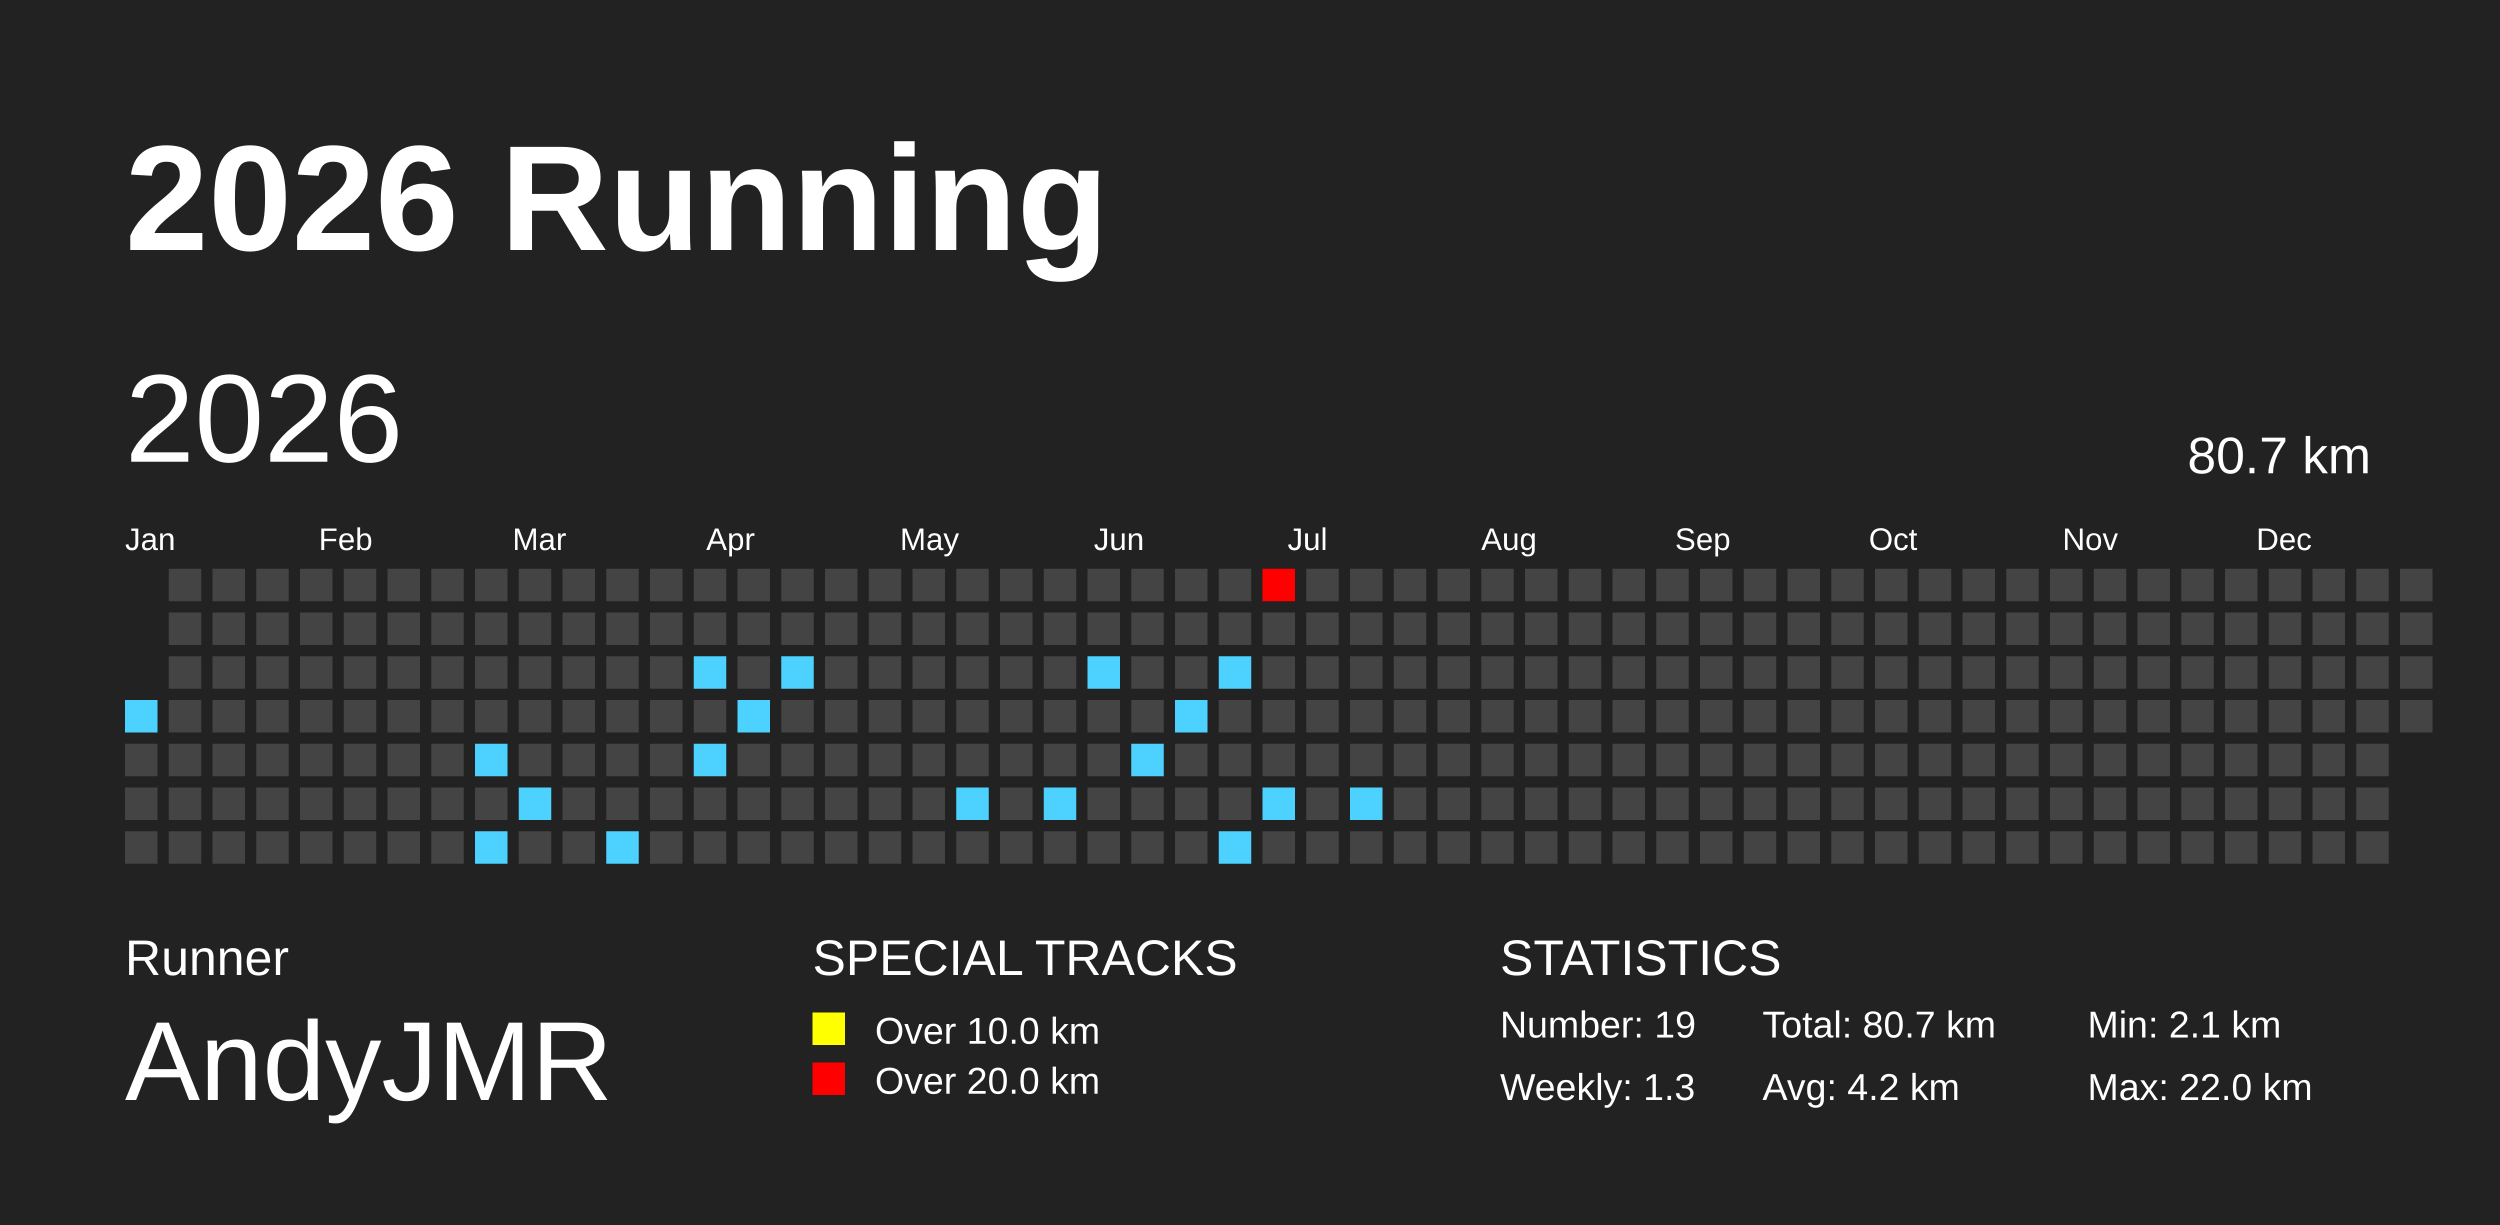
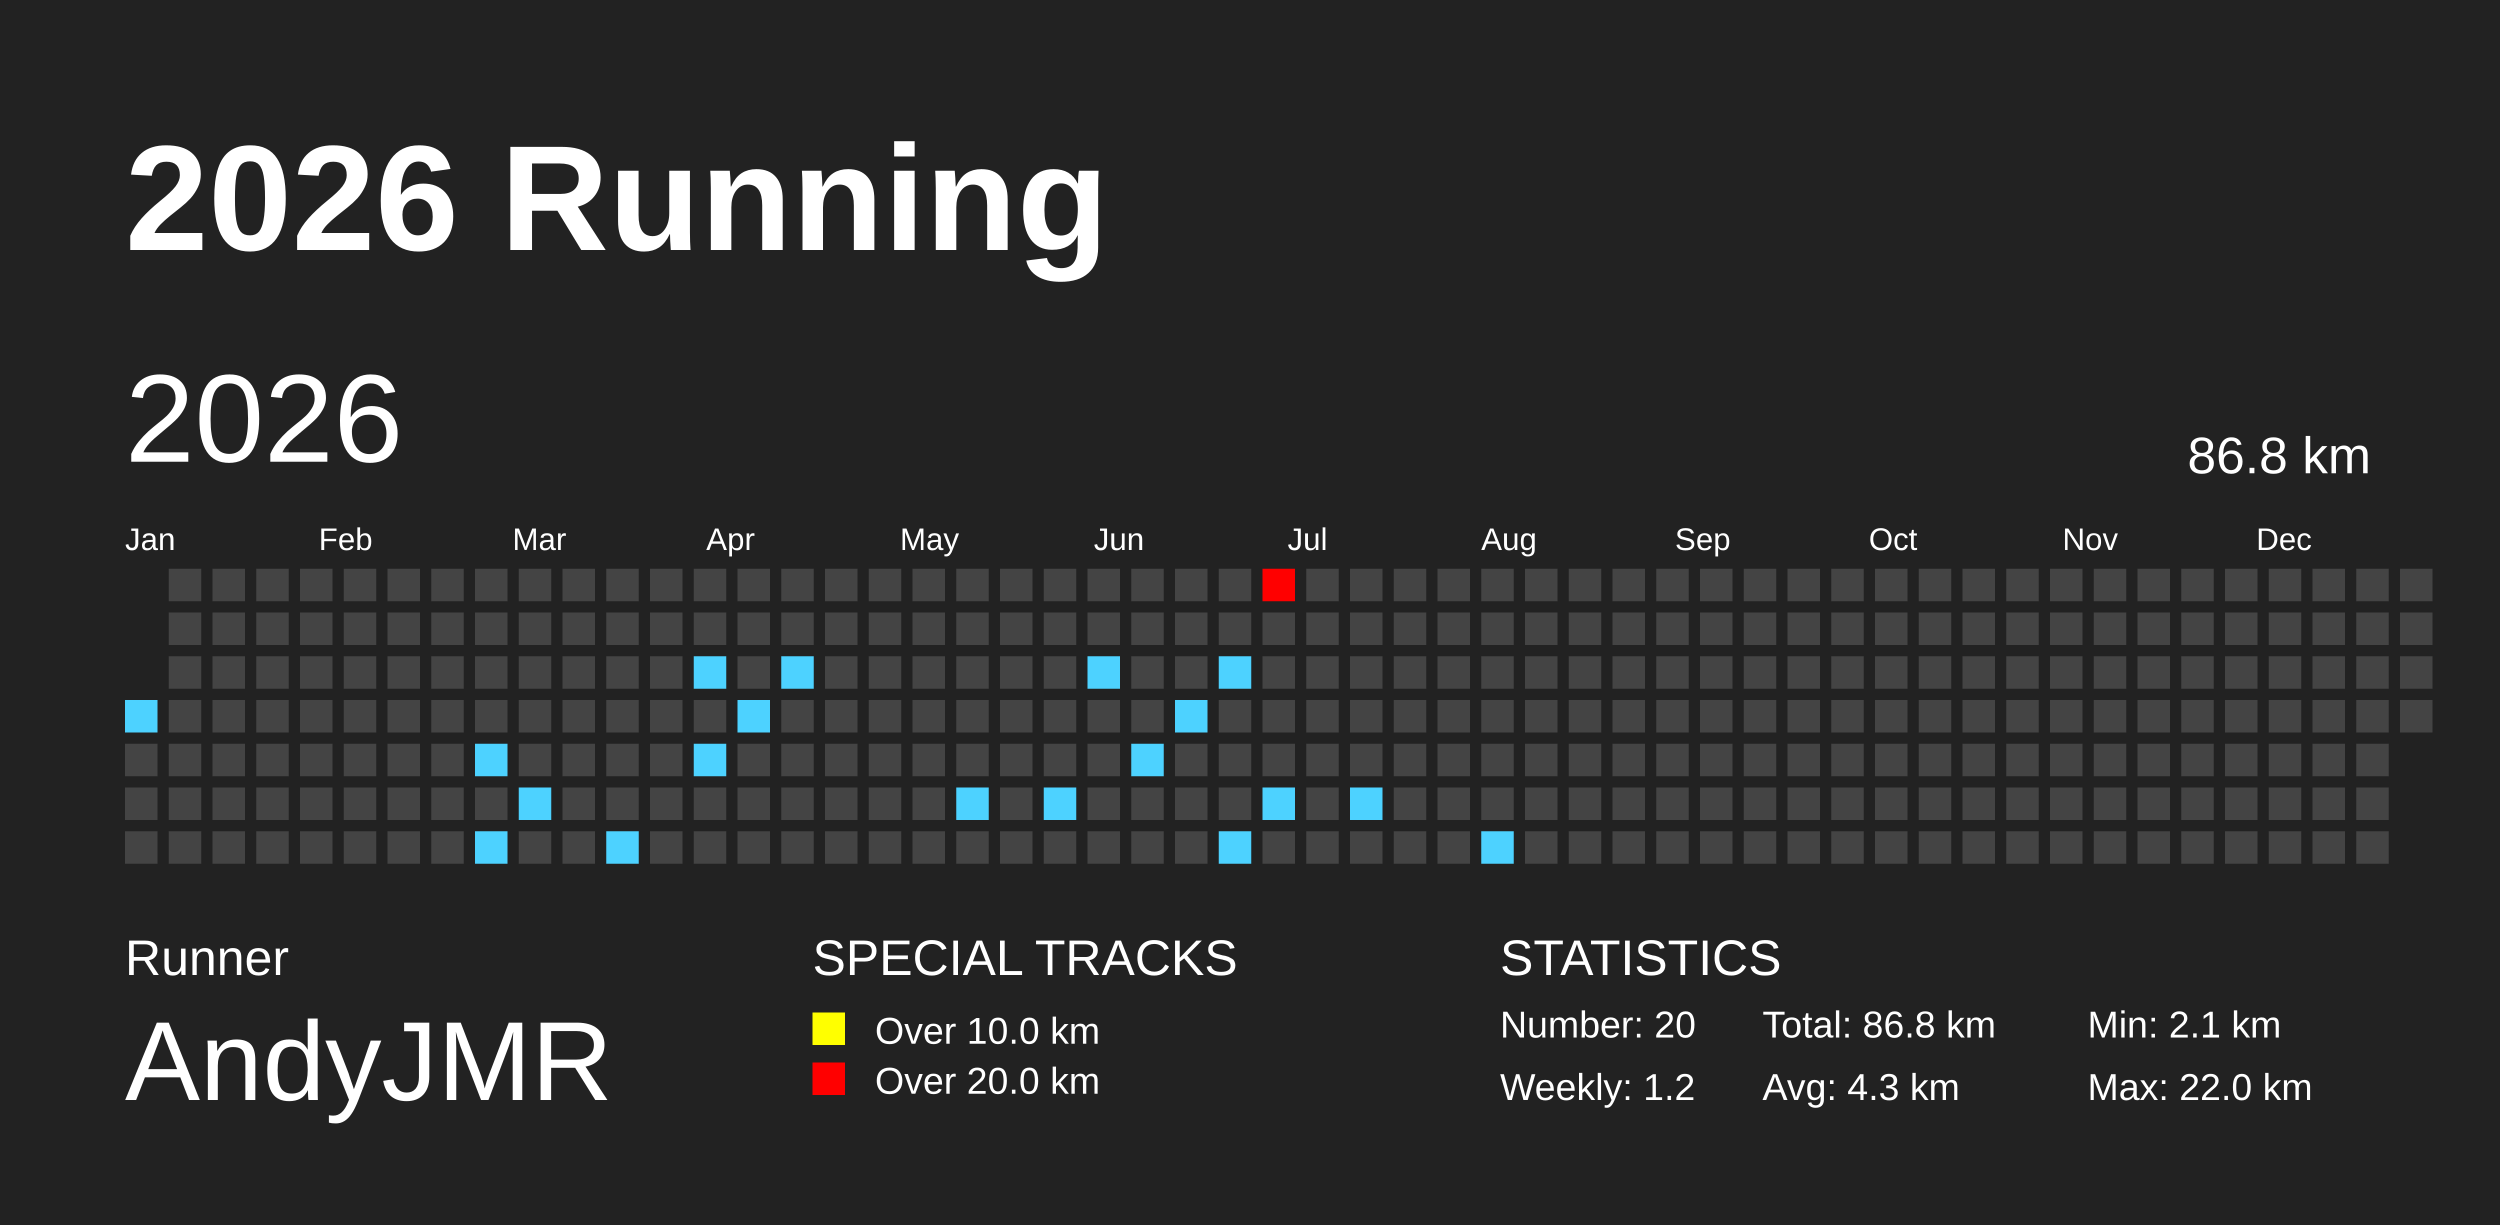
<svg xmlns="http://www.w3.org/2000/svg" baseProfile="full" height="98mm" version="1.1" viewBox="0,0,200,98" width="200mm">
  <defs />
  <rect fill="#222222" height="98" width="200" x="0" y="0" />
  <text fill="#FFFFFF" style="font-size:12px; font-family:Arial; font-weight:bold;" x="10" y="20">2026 Running</text>
  <text fill="#FFFFFF" style="font-size:4px; font-family:Arial" x="10" y="78">Runner</text>
  <text fill="#FFFFFF" style="font-size:9px; font-family:Arial" x="10" y="88">AndyJMR</text>
  <text fill="#FFFFFF" style="font-size:4px; font-family:Arial" x="65" y="78">SPECIAL TRACKS</text>
  <rect fill="yellow" height="2.6" width="2.6" x="65" y="81" />
  <text fill="#FFFFFF" style="font-size:3px; font-family:Arial" x="70" y="83.5">Over 10.0 km</text>
  <rect fill="red" height="2.6" width="2.6" x="65" y="85" />
  <text fill="#FFFFFF" style="font-size:3px; font-family:Arial" x="70" y="87.5">Over 20.0 km</text>
  <text fill="#FFFFFF" style="font-size:4px; font-family:Arial" x="120" y="78">STATISTICS</text>
-   <text fill="#FFFFFF" style="font-size:3px; font-family:Arial" x="120" y="83">Number: 19</text>
-   <text fill="#FFFFFF" style="font-size:3px; font-family:Arial" x="120" y="88">Weekly: 1.3</text>
-   <text fill="#FFFFFF" style="font-size:3px; font-family:Arial" x="141" y="83">Total: 80.7 km</text>
-   <text fill="#FFFFFF" style="font-size:3px; font-family:Arial" x="141" y="88">Avg: 4.2 km</text>
+   <text fill="#FFFFFF" style="font-size:3px; font-family:Arial" x="120" y="83">Number: 20</text>
+   <text fill="#FFFFFF" style="font-size:3px; font-family:Arial" x="120" y="88">Weekly: 1.2</text>
+   <text fill="#FFFFFF" style="font-size:3px; font-family:Arial" x="141" y="83">Total: 86.8 km</text>
+   <text fill="#FFFFFF" style="font-size:3px; font-family:Arial" x="141" y="88">Avg: 4.3 km</text>
  <text fill="#FFFFFF" style="font-size:3px; font-family:Arial" x="167" y="83">Min: 2.1 km</text>
  <text fill="#FFFFFF" style="font-size:3px; font-family:Arial" x="167" y="88">Max: 22.0 km</text>
  <text dominant-baseline="hanging" fill="#FFFFFF" style="font-size:10.0px; font-family:Arial;" x="10" y="30">2026</text>
-   <text dominant-baseline="hanging" fill="#FFFFFF" style="font-size:4.125px; font-family:Arial;" x="175" y="35">80.7 km</text>
+   <text dominant-baseline="hanging" fill="#FFFFFF" style="font-size:4.125px; font-family:Arial;" x="175" y="35">86.8 km</text>
  <text fill="#FFFFFF" style="font-size:2.5px; font-family:Arial" x="10.0" y="44">Jan</text>
  <text fill="#FFFFFF" style="font-size:2.5px; font-family:Arial" x="25.5" y="44">Feb</text>
  <text fill="#FFFFFF" style="font-size:2.5px; font-family:Arial" x="41.0" y="44">Mar</text>
  <text fill="#FFFFFF" style="font-size:2.5px; font-family:Arial" x="56.5" y="44">Apr</text>
  <text fill="#FFFFFF" style="font-size:2.5px; font-family:Arial" x="72.0" y="44">May</text>
  <text fill="#FFFFFF" style="font-size:2.5px; font-family:Arial" x="87.5" y="44">Jun</text>
  <text fill="#FFFFFF" style="font-size:2.5px; font-family:Arial" x="103.0" y="44">Jul</text>
  <text fill="#FFFFFF" style="font-size:2.5px; font-family:Arial" x="118.5" y="44">Aug</text>
  <text fill="#FFFFFF" style="font-size:2.5px; font-family:Arial" x="134.0" y="44">Sep</text>
  <text fill="#FFFFFF" style="font-size:2.5px; font-family:Arial" x="149.5" y="44">Oct</text>
  <text fill="#FFFFFF" style="font-size:2.5px; font-family:Arial" x="165.0" y="44">Nov</text>
  <text fill="#FFFFFF" style="font-size:2.5px; font-family:Arial" x="180.5" y="44">Dec</text>
  <rect fill="#4dd2ff" height="2.6" width="2.6" x="10.0" y="56.0" />
  <rect fill="#444444" height="2.6" width="2.6" x="10.0" y="59.5" />
  <rect fill="#444444" height="2.6" width="2.6" x="10.0" y="63.0" />
  <rect fill="#444444" height="2.6" width="2.6" x="10.0" y="66.5" />
  <rect fill="#444444" height="2.6" width="2.6" x="13.5" y="45.5" />
  <rect fill="#444444" height="2.6" width="2.6" x="13.5" y="49.0" />
  <rect fill="#444444" height="2.6" width="2.6" x="13.5" y="52.5" />
  <rect fill="#444444" height="2.6" width="2.6" x="13.5" y="56.0" />
  <rect fill="#444444" height="2.6" width="2.6" x="13.5" y="59.5" />
  <rect fill="#444444" height="2.6" width="2.6" x="13.5" y="63.0" />
  <rect fill="#444444" height="2.6" width="2.6" x="13.5" y="66.5" />
  <rect fill="#444444" height="2.6" width="2.6" x="17.0" y="45.5" />
  <rect fill="#444444" height="2.6" width="2.6" x="17.0" y="49.0" />
  <rect fill="#444444" height="2.6" width="2.6" x="17.0" y="52.5" />
  <rect fill="#444444" height="2.6" width="2.6" x="17.0" y="56.0" />
  <rect fill="#444444" height="2.6" width="2.6" x="17.0" y="59.5" />
  <rect fill="#444444" height="2.6" width="2.6" x="17.0" y="63.0" />
  <rect fill="#444444" height="2.6" width="2.6" x="17.0" y="66.5" />
  <rect fill="#444444" height="2.6" width="2.6" x="20.5" y="45.5" />
  <rect fill="#444444" height="2.6" width="2.6" x="20.5" y="49.0" />
  <rect fill="#444444" height="2.6" width="2.6" x="20.5" y="52.5" />
  <rect fill="#444444" height="2.6" width="2.6" x="20.5" y="56.0" />
  <rect fill="#444444" height="2.6" width="2.6" x="20.5" y="59.5" />
  <rect fill="#444444" height="2.6" width="2.6" x="20.5" y="63.0" />
  <rect fill="#444444" height="2.6" width="2.6" x="20.5" y="66.5" />
  <rect fill="#444444" height="2.6" width="2.6" x="24.0" y="45.5" />
  <rect fill="#444444" height="2.6" width="2.6" x="24.0" y="49.0" />
  <rect fill="#444444" height="2.6" width="2.6" x="24.0" y="52.5" />
  <rect fill="#444444" height="2.6" width="2.6" x="24.0" y="56.0" />
  <rect fill="#444444" height="2.6" width="2.6" x="24.0" y="59.5" />
  <rect fill="#444444" height="2.6" width="2.6" x="24.0" y="63.0" />
  <rect fill="#444444" height="2.6" width="2.6" x="24.0" y="66.5" />
  <rect fill="#444444" height="2.6" width="2.6" x="27.5" y="45.5" />
  <rect fill="#444444" height="2.6" width="2.6" x="27.5" y="49.0" />
  <rect fill="#444444" height="2.6" width="2.6" x="27.5" y="52.5" />
  <rect fill="#444444" height="2.6" width="2.6" x="27.5" y="56.0" />
  <rect fill="#444444" height="2.6" width="2.6" x="27.5" y="59.5" />
  <rect fill="#444444" height="2.6" width="2.6" x="27.5" y="63.0" />
  <rect fill="#444444" height="2.6" width="2.6" x="27.5" y="66.5" />
  <rect fill="#444444" height="2.6" width="2.6" x="31.0" y="45.5" />
  <rect fill="#444444" height="2.6" width="2.6" x="31.0" y="49.0" />
  <rect fill="#444444" height="2.6" width="2.6" x="31.0" y="52.5" />
  <rect fill="#444444" height="2.6" width="2.6" x="31.0" y="56.0" />
  <rect fill="#444444" height="2.6" width="2.6" x="31.0" y="59.5" />
  <rect fill="#444444" height="2.6" width="2.6" x="31.0" y="63.0" />
  <rect fill="#444444" height="2.6" width="2.6" x="31.0" y="66.5" />
  <rect fill="#444444" height="2.6" width="2.6" x="34.5" y="45.5" />
  <rect fill="#444444" height="2.6" width="2.6" x="34.5" y="49.0" />
  <rect fill="#444444" height="2.6" width="2.6" x="34.5" y="52.5" />
  <rect fill="#444444" height="2.6" width="2.6" x="34.5" y="56.0" />
  <rect fill="#444444" height="2.6" width="2.6" x="34.5" y="59.5" />
  <rect fill="#444444" height="2.6" width="2.6" x="34.5" y="63.0" />
  <rect fill="#444444" height="2.6" width="2.6" x="34.5" y="66.5" />
  <rect fill="#444444" height="2.6" width="2.6" x="38.0" y="45.5" />
  <rect fill="#444444" height="2.6" width="2.6" x="38.0" y="49.0" />
  <rect fill="#444444" height="2.6" width="2.6" x="38.0" y="52.5" />
  <rect fill="#444444" height="2.6" width="2.6" x="38.0" y="56.0" />
  <rect fill="#4dd2ff" height="2.6" width="2.6" x="38.0" y="59.5" />
  <rect fill="#444444" height="2.6" width="2.6" x="38.0" y="63.0" />
  <rect fill="#4dd2ff" height="2.6" width="2.6" x="38.0" y="66.5" />
  <rect fill="#444444" height="2.6" width="2.6" x="41.5" y="45.5" />
  <rect fill="#444444" height="2.6" width="2.6" x="41.5" y="49.0" />
  <rect fill="#444444" height="2.6" width="2.6" x="41.5" y="52.5" />
  <rect fill="#444444" height="2.6" width="2.6" x="41.5" y="56.0" />
  <rect fill="#444444" height="2.6" width="2.6" x="41.5" y="59.5" />
  <rect fill="#4dd2ff" height="2.6" width="2.6" x="41.5" y="63.0" />
  <rect fill="#444444" height="2.6" width="2.6" x="41.5" y="66.5" />
  <rect fill="#444444" height="2.6" width="2.6" x="45.0" y="45.5" />
  <rect fill="#444444" height="2.6" width="2.6" x="45.0" y="49.0" />
  <rect fill="#444444" height="2.6" width="2.6" x="45.0" y="52.5" />
  <rect fill="#444444" height="2.6" width="2.6" x="45.0" y="56.0" />
  <rect fill="#444444" height="2.6" width="2.6" x="45.0" y="59.5" />
  <rect fill="#444444" height="2.6" width="2.6" x="45.0" y="63.0" />
  <rect fill="#444444" height="2.6" width="2.6" x="45.0" y="66.5" />
  <rect fill="#444444" height="2.6" width="2.6" x="48.5" y="45.5" />
  <rect fill="#444444" height="2.6" width="2.6" x="48.5" y="49.0" />
  <rect fill="#444444" height="2.6" width="2.6" x="48.5" y="52.5" />
  <rect fill="#444444" height="2.6" width="2.6" x="48.5" y="56.0" />
  <rect fill="#444444" height="2.6" width="2.6" x="48.5" y="59.5" />
  <rect fill="#444444" height="2.6" width="2.6" x="48.5" y="63.0" />
  <rect fill="#4dd2ff" height="2.6" width="2.6" x="48.5" y="66.5" />
  <rect fill="#444444" height="2.6" width="2.6" x="52.0" y="45.5" />
  <rect fill="#444444" height="2.6" width="2.6" x="52.0" y="49.0" />
  <rect fill="#444444" height="2.6" width="2.6" x="52.0" y="52.5" />
  <rect fill="#444444" height="2.6" width="2.6" x="52.0" y="56.0" />
  <rect fill="#444444" height="2.6" width="2.6" x="52.0" y="59.5" />
  <rect fill="#444444" height="2.6" width="2.6" x="52.0" y="63.0" />
  <rect fill="#444444" height="2.6" width="2.6" x="52.0" y="66.5" />
  <rect fill="#444444" height="2.6" width="2.6" x="55.5" y="45.5" />
  <rect fill="#444444" height="2.6" width="2.6" x="55.5" y="49.0" />
  <rect fill="#4dd2ff" height="2.6" width="2.6" x="55.5" y="52.5" />
  <rect fill="#444444" height="2.6" width="2.6" x="55.5" y="56.0" />
  <rect fill="#4dd2ff" height="2.6" width="2.6" x="55.5" y="59.5" />
  <rect fill="#444444" height="2.6" width="2.6" x="55.5" y="63.0" />
  <rect fill="#444444" height="2.6" width="2.6" x="55.5" y="66.5" />
  <rect fill="#444444" height="2.6" width="2.6" x="59.0" y="45.5" />
  <rect fill="#444444" height="2.6" width="2.6" x="59.0" y="49.0" />
  <rect fill="#444444" height="2.6" width="2.6" x="59.0" y="52.5" />
  <rect fill="#4dd2ff" height="2.6" width="2.6" x="59.0" y="56.0" />
  <rect fill="#444444" height="2.6" width="2.6" x="59.0" y="59.5" />
  <rect fill="#444444" height="2.6" width="2.6" x="59.0" y="63.0" />
  <rect fill="#444444" height="2.6" width="2.6" x="59.0" y="66.5" />
  <rect fill="#444444" height="2.6" width="2.6" x="62.5" y="45.5" />
  <rect fill="#444444" height="2.6" width="2.6" x="62.5" y="49.0" />
  <rect fill="#4dd2ff" height="2.6" width="2.6" x="62.5" y="52.5" />
  <rect fill="#444444" height="2.6" width="2.6" x="62.5" y="56.0" />
  <rect fill="#444444" height="2.6" width="2.6" x="62.5" y="59.5" />
  <rect fill="#444444" height="2.6" width="2.6" x="62.5" y="63.0" />
  <rect fill="#444444" height="2.6" width="2.6" x="62.5" y="66.5" />
  <rect fill="#444444" height="2.6" width="2.6" x="66.0" y="45.5" />
  <rect fill="#444444" height="2.6" width="2.6" x="66.0" y="49.0" />
  <rect fill="#444444" height="2.6" width="2.6" x="66.0" y="52.5" />
  <rect fill="#444444" height="2.6" width="2.6" x="66.0" y="56.0" />
  <rect fill="#444444" height="2.6" width="2.6" x="66.0" y="59.5" />
  <rect fill="#444444" height="2.6" width="2.6" x="66.0" y="63.0" />
  <rect fill="#444444" height="2.6" width="2.6" x="66.0" y="66.5" />
  <rect fill="#444444" height="2.6" width="2.6" x="69.5" y="45.5" />
  <rect fill="#444444" height="2.6" width="2.6" x="69.5" y="49.0" />
  <rect fill="#444444" height="2.6" width="2.6" x="69.5" y="52.5" />
  <rect fill="#444444" height="2.6" width="2.6" x="69.5" y="56.0" />
  <rect fill="#444444" height="2.6" width="2.6" x="69.5" y="59.5" />
  <rect fill="#444444" height="2.6" width="2.6" x="69.5" y="63.0" />
  <rect fill="#444444" height="2.6" width="2.6" x="69.5" y="66.5" />
  <rect fill="#444444" height="2.6" width="2.6" x="73.0" y="45.5" />
  <rect fill="#444444" height="2.6" width="2.6" x="73.0" y="49.0" />
  <rect fill="#444444" height="2.6" width="2.6" x="73.0" y="52.5" />
  <rect fill="#444444" height="2.6" width="2.6" x="73.0" y="56.0" />
  <rect fill="#444444" height="2.6" width="2.6" x="73.0" y="59.5" />
  <rect fill="#444444" height="2.6" width="2.6" x="73.0" y="63.0" />
  <rect fill="#444444" height="2.6" width="2.6" x="73.0" y="66.5" />
  <rect fill="#444444" height="2.6" width="2.6" x="76.5" y="45.5" />
  <rect fill="#444444" height="2.6" width="2.6" x="76.5" y="49.0" />
  <rect fill="#444444" height="2.6" width="2.6" x="76.5" y="52.5" />
  <rect fill="#444444" height="2.6" width="2.6" x="76.5" y="56.0" />
  <rect fill="#444444" height="2.6" width="2.6" x="76.5" y="59.5" />
  <rect fill="#4dd2ff" height="2.6" width="2.6" x="76.5" y="63.0" />
  <rect fill="#444444" height="2.6" width="2.6" x="76.5" y="66.5" />
  <rect fill="#444444" height="2.6" width="2.6" x="80.0" y="45.5" />
  <rect fill="#444444" height="2.6" width="2.6" x="80.0" y="49.0" />
  <rect fill="#444444" height="2.6" width="2.6" x="80.0" y="52.5" />
  <rect fill="#444444" height="2.6" width="2.6" x="80.0" y="56.0" />
  <rect fill="#444444" height="2.6" width="2.6" x="80.0" y="59.5" />
  <rect fill="#444444" height="2.6" width="2.6" x="80.0" y="63.0" />
  <rect fill="#444444" height="2.6" width="2.6" x="80.0" y="66.5" />
  <rect fill="#444444" height="2.6" width="2.6" x="83.5" y="45.5" />
  <rect fill="#444444" height="2.6" width="2.6" x="83.5" y="49.0" />
  <rect fill="#444444" height="2.6" width="2.6" x="83.5" y="52.5" />
  <rect fill="#444444" height="2.6" width="2.6" x="83.5" y="56.0" />
  <rect fill="#444444" height="2.6" width="2.6" x="83.5" y="59.5" />
  <rect fill="#4dd2ff" height="2.6" width="2.6" x="83.5" y="63.0" />
  <rect fill="#444444" height="2.6" width="2.6" x="83.5" y="66.5" />
  <rect fill="#444444" height="2.6" width="2.6" x="87.0" y="45.5" />
  <rect fill="#444444" height="2.6" width="2.6" x="87.0" y="49.0" />
  <rect fill="#4dd2ff" height="2.6" width="2.6" x="87.0" y="52.5" />
  <rect fill="#444444" height="2.6" width="2.6" x="87.0" y="56.0" />
  <rect fill="#444444" height="2.6" width="2.6" x="87.0" y="59.5" />
  <rect fill="#444444" height="2.6" width="2.6" x="87.0" y="63.0" />
  <rect fill="#444444" height="2.6" width="2.6" x="87.0" y="66.5" />
  <rect fill="#444444" height="2.6" width="2.6" x="90.5" y="45.5" />
  <rect fill="#444444" height="2.6" width="2.6" x="90.5" y="49.0" />
  <rect fill="#444444" height="2.6" width="2.6" x="90.5" y="52.5" />
  <rect fill="#444444" height="2.6" width="2.6" x="90.5" y="56.0" />
  <rect fill="#4dd2ff" height="2.6" width="2.6" x="90.5" y="59.5" />
  <rect fill="#444444" height="2.6" width="2.6" x="90.5" y="63.0" />
  <rect fill="#444444" height="2.6" width="2.6" x="90.5" y="66.5" />
  <rect fill="#444444" height="2.6" width="2.6" x="94.0" y="45.5" />
  <rect fill="#444444" height="2.6" width="2.6" x="94.0" y="49.0" />
  <rect fill="#444444" height="2.6" width="2.6" x="94.0" y="52.5" />
  <rect fill="#4dd2ff" height="2.6" width="2.6" x="94.0" y="56.0" />
  <rect fill="#444444" height="2.6" width="2.6" x="94.0" y="59.5" />
  <rect fill="#444444" height="2.6" width="2.6" x="94.0" y="63.0" />
  <rect fill="#444444" height="2.6" width="2.6" x="94.0" y="66.5" />
  <rect fill="#444444" height="2.6" width="2.6" x="97.5" y="45.5" />
  <rect fill="#444444" height="2.6" width="2.6" x="97.5" y="49.0" />
  <rect fill="#4dd2ff" height="2.6" width="2.6" x="97.5" y="52.5" />
  <rect fill="#444444" height="2.6" width="2.6" x="97.5" y="56.0" />
  <rect fill="#444444" height="2.6" width="2.6" x="97.5" y="59.5" />
  <rect fill="#444444" height="2.6" width="2.6" x="97.5" y="63.0" />
  <rect fill="#4dd2ff" height="2.6" width="2.6" x="97.5" y="66.5" />
  <rect fill="red" height="2.6" width="2.6" x="101.0" y="45.5" />
  <rect fill="#444444" height="2.6" width="2.6" x="101.0" y="49.0" />
  <rect fill="#444444" height="2.6" width="2.6" x="101.0" y="52.5" />
  <rect fill="#444444" height="2.6" width="2.6" x="101.0" y="56.0" />
  <rect fill="#444444" height="2.6" width="2.6" x="101.0" y="59.5" />
  <rect fill="#4dd2ff" height="2.6" width="2.6" x="101.0" y="63.0" />
  <rect fill="#444444" height="2.6" width="2.6" x="101.0" y="66.5" />
  <rect fill="#444444" height="2.6" width="2.6" x="104.5" y="45.5" />
  <rect fill="#444444" height="2.6" width="2.6" x="104.5" y="49.0" />
  <rect fill="#444444" height="2.6" width="2.6" x="104.5" y="52.5" />
  <rect fill="#444444" height="2.6" width="2.6" x="104.5" y="56.0" />
  <rect fill="#444444" height="2.6" width="2.6" x="104.5" y="59.5" />
  <rect fill="#444444" height="2.6" width="2.6" x="104.5" y="63.0" />
  <rect fill="#444444" height="2.6" width="2.6" x="104.5" y="66.5" />
  <rect fill="#444444" height="2.6" width="2.6" x="108.0" y="45.5" />
  <rect fill="#444444" height="2.6" width="2.6" x="108.0" y="49.0" />
  <rect fill="#444444" height="2.6" width="2.6" x="108.0" y="52.5" />
  <rect fill="#444444" height="2.6" width="2.6" x="108.0" y="56.0" />
  <rect fill="#444444" height="2.6" width="2.6" x="108.0" y="59.5" />
  <rect fill="#4dd2ff" height="2.6" width="2.6" x="108.0" y="63.0" />
  <rect fill="#444444" height="2.6" width="2.6" x="108.0" y="66.5" />
  <rect fill="#444444" height="2.6" width="2.6" x="111.5" y="45.5" />
  <rect fill="#444444" height="2.6" width="2.6" x="111.5" y="49.0" />
  <rect fill="#444444" height="2.6" width="2.6" x="111.5" y="52.5" />
  <rect fill="#444444" height="2.6" width="2.6" x="111.5" y="56.0" />
  <rect fill="#444444" height="2.6" width="2.6" x="111.5" y="59.5" />
  <rect fill="#444444" height="2.6" width="2.6" x="111.5" y="63.0" />
  <rect fill="#444444" height="2.6" width="2.6" x="111.5" y="66.5" />
  <rect fill="#444444" height="2.6" width="2.6" x="115.0" y="45.5" />
  <rect fill="#444444" height="2.6" width="2.6" x="115.0" y="49.0" />
  <rect fill="#444444" height="2.6" width="2.6" x="115.0" y="52.5" />
  <rect fill="#444444" height="2.6" width="2.6" x="115.0" y="56.0" />
  <rect fill="#444444" height="2.6" width="2.6" x="115.0" y="59.5" />
  <rect fill="#444444" height="2.6" width="2.6" x="115.0" y="63.0" />
  <rect fill="#444444" height="2.6" width="2.6" x="115.0" y="66.5" />
  <rect fill="#444444" height="2.6" width="2.6" x="118.5" y="45.5" />
  <rect fill="#444444" height="2.6" width="2.6" x="118.5" y="49.0" />
  <rect fill="#444444" height="2.6" width="2.6" x="118.5" y="52.5" />
  <rect fill="#444444" height="2.6" width="2.6" x="118.5" y="56.0" />
  <rect fill="#444444" height="2.6" width="2.6" x="118.5" y="59.5" />
  <rect fill="#444444" height="2.6" width="2.6" x="118.5" y="63.0" />
-   <rect fill="#444444" height="2.6" width="2.6" x="118.5" y="66.5" />
+   <rect fill="#4dd2ff" height="2.6" width="2.6" x="118.5" y="66.5" />
  <rect fill="#444444" height="2.6" width="2.6" x="122.0" y="45.5" />
  <rect fill="#444444" height="2.6" width="2.6" x="122.0" y="49.0" />
  <rect fill="#444444" height="2.6" width="2.6" x="122.0" y="52.5" />
  <rect fill="#444444" height="2.6" width="2.6" x="122.0" y="56.0" />
  <rect fill="#444444" height="2.6" width="2.6" x="122.0" y="59.5" />
  <rect fill="#444444" height="2.6" width="2.6" x="122.0" y="63.0" />
  <rect fill="#444444" height="2.6" width="2.6" x="122.0" y="66.5" />
  <rect fill="#444444" height="2.6" width="2.6" x="125.5" y="45.5" />
  <rect fill="#444444" height="2.6" width="2.6" x="125.5" y="49.0" />
  <rect fill="#444444" height="2.6" width="2.6" x="125.5" y="52.5" />
  <rect fill="#444444" height="2.6" width="2.6" x="125.5" y="56.0" />
  <rect fill="#444444" height="2.6" width="2.6" x="125.5" y="59.5" />
  <rect fill="#444444" height="2.6" width="2.6" x="125.5" y="63.0" />
  <rect fill="#444444" height="2.6" width="2.6" x="125.5" y="66.5" />
  <rect fill="#444444" height="2.6" width="2.6" x="129.0" y="45.5" />
  <rect fill="#444444" height="2.6" width="2.6" x="129.0" y="49.0" />
  <rect fill="#444444" height="2.6" width="2.6" x="129.0" y="52.5" />
  <rect fill="#444444" height="2.6" width="2.6" x="129.0" y="56.0" />
  <rect fill="#444444" height="2.6" width="2.6" x="129.0" y="59.5" />
  <rect fill="#444444" height="2.6" width="2.6" x="129.0" y="63.0" />
  <rect fill="#444444" height="2.6" width="2.6" x="129.0" y="66.5" />
  <rect fill="#444444" height="2.6" width="2.6" x="132.5" y="45.5" />
  <rect fill="#444444" height="2.6" width="2.6" x="132.5" y="49.0" />
  <rect fill="#444444" height="2.6" width="2.6" x="132.5" y="52.5" />
  <rect fill="#444444" height="2.6" width="2.6" x="132.5" y="56.0" />
  <rect fill="#444444" height="2.6" width="2.6" x="132.5" y="59.5" />
  <rect fill="#444444" height="2.6" width="2.6" x="132.5" y="63.0" />
  <rect fill="#444444" height="2.6" width="2.6" x="132.5" y="66.5" />
  <rect fill="#444444" height="2.6" width="2.6" x="136.0" y="45.5" />
  <rect fill="#444444" height="2.6" width="2.6" x="136.0" y="49.0" />
  <rect fill="#444444" height="2.6" width="2.6" x="136.0" y="52.5" />
  <rect fill="#444444" height="2.6" width="2.6" x="136.0" y="56.0" />
  <rect fill="#444444" height="2.6" width="2.6" x="136.0" y="59.5" />
  <rect fill="#444444" height="2.6" width="2.6" x="136.0" y="63.0" />
  <rect fill="#444444" height="2.6" width="2.6" x="136.0" y="66.5" />
  <rect fill="#444444" height="2.6" width="2.6" x="139.5" y="45.5" />
  <rect fill="#444444" height="2.6" width="2.6" x="139.5" y="49.0" />
  <rect fill="#444444" height="2.6" width="2.6" x="139.5" y="52.5" />
  <rect fill="#444444" height="2.6" width="2.6" x="139.5" y="56.0" />
  <rect fill="#444444" height="2.6" width="2.6" x="139.5" y="59.5" />
  <rect fill="#444444" height="2.6" width="2.6" x="139.5" y="63.0" />
  <rect fill="#444444" height="2.6" width="2.6" x="139.5" y="66.5" />
  <rect fill="#444444" height="2.6" width="2.6" x="143.0" y="45.5" />
  <rect fill="#444444" height="2.6" width="2.6" x="143.0" y="49.0" />
  <rect fill="#444444" height="2.6" width="2.6" x="143.0" y="52.5" />
  <rect fill="#444444" height="2.6" width="2.6" x="143.0" y="56.0" />
  <rect fill="#444444" height="2.6" width="2.6" x="143.0" y="59.5" />
  <rect fill="#444444" height="2.6" width="2.6" x="143.0" y="63.0" />
  <rect fill="#444444" height="2.6" width="2.6" x="143.0" y="66.5" />
  <rect fill="#444444" height="2.6" width="2.6" x="146.5" y="45.5" />
  <rect fill="#444444" height="2.6" width="2.6" x="146.5" y="49.0" />
  <rect fill="#444444" height="2.6" width="2.6" x="146.5" y="52.5" />
  <rect fill="#444444" height="2.6" width="2.6" x="146.5" y="56.0" />
  <rect fill="#444444" height="2.6" width="2.6" x="146.5" y="59.5" />
  <rect fill="#444444" height="2.6" width="2.6" x="146.5" y="63.0" />
  <rect fill="#444444" height="2.6" width="2.6" x="146.5" y="66.5" />
  <rect fill="#444444" height="2.6" width="2.6" x="150.0" y="45.5" />
  <rect fill="#444444" height="2.6" width="2.6" x="150.0" y="49.0" />
  <rect fill="#444444" height="2.6" width="2.6" x="150.0" y="52.5" />
  <rect fill="#444444" height="2.6" width="2.6" x="150.0" y="56.0" />
  <rect fill="#444444" height="2.6" width="2.6" x="150.0" y="59.5" />
  <rect fill="#444444" height="2.6" width="2.6" x="150.0" y="63.0" />
  <rect fill="#444444" height="2.6" width="2.6" x="150.0" y="66.5" />
  <rect fill="#444444" height="2.6" width="2.6" x="153.5" y="45.5" />
  <rect fill="#444444" height="2.6" width="2.6" x="153.5" y="49.0" />
  <rect fill="#444444" height="2.6" width="2.6" x="153.5" y="52.5" />
  <rect fill="#444444" height="2.6" width="2.6" x="153.5" y="56.0" />
  <rect fill="#444444" height="2.6" width="2.6" x="153.5" y="59.5" />
  <rect fill="#444444" height="2.6" width="2.6" x="153.5" y="63.0" />
  <rect fill="#444444" height="2.6" width="2.6" x="153.5" y="66.5" />
  <rect fill="#444444" height="2.6" width="2.6" x="157.0" y="45.5" />
  <rect fill="#444444" height="2.6" width="2.6" x="157.0" y="49.0" />
  <rect fill="#444444" height="2.6" width="2.6" x="157.0" y="52.5" />
  <rect fill="#444444" height="2.6" width="2.6" x="157.0" y="56.0" />
  <rect fill="#444444" height="2.6" width="2.6" x="157.0" y="59.5" />
  <rect fill="#444444" height="2.6" width="2.6" x="157.0" y="63.0" />
  <rect fill="#444444" height="2.6" width="2.6" x="157.0" y="66.5" />
  <rect fill="#444444" height="2.6" width="2.6" x="160.5" y="45.5" />
  <rect fill="#444444" height="2.6" width="2.6" x="160.5" y="49.0" />
  <rect fill="#444444" height="2.6" width="2.6" x="160.5" y="52.5" />
  <rect fill="#444444" height="2.6" width="2.6" x="160.5" y="56.0" />
  <rect fill="#444444" height="2.6" width="2.6" x="160.5" y="59.5" />
  <rect fill="#444444" height="2.6" width="2.6" x="160.5" y="63.0" />
  <rect fill="#444444" height="2.6" width="2.6" x="160.5" y="66.5" />
  <rect fill="#444444" height="2.6" width="2.6" x="164.0" y="45.5" />
  <rect fill="#444444" height="2.6" width="2.6" x="164.0" y="49.0" />
  <rect fill="#444444" height="2.6" width="2.6" x="164.0" y="52.5" />
  <rect fill="#444444" height="2.6" width="2.6" x="164.0" y="56.0" />
  <rect fill="#444444" height="2.6" width="2.6" x="164.0" y="59.5" />
  <rect fill="#444444" height="2.6" width="2.6" x="164.0" y="63.0" />
  <rect fill="#444444" height="2.6" width="2.6" x="164.0" y="66.5" />
  <rect fill="#444444" height="2.6" width="2.6" x="167.5" y="45.5" />
  <rect fill="#444444" height="2.6" width="2.6" x="167.5" y="49.0" />
  <rect fill="#444444" height="2.6" width="2.6" x="167.5" y="52.5" />
  <rect fill="#444444" height="2.6" width="2.6" x="167.5" y="56.0" />
  <rect fill="#444444" height="2.6" width="2.6" x="167.5" y="59.5" />
  <rect fill="#444444" height="2.6" width="2.6" x="167.5" y="63.0" />
  <rect fill="#444444" height="2.6" width="2.6" x="167.5" y="66.5" />
  <rect fill="#444444" height="2.6" width="2.6" x="171.0" y="45.5" />
  <rect fill="#444444" height="2.6" width="2.6" x="171.0" y="49.0" />
  <rect fill="#444444" height="2.6" width="2.6" x="171.0" y="52.5" />
  <rect fill="#444444" height="2.6" width="2.6" x="171.0" y="56.0" />
  <rect fill="#444444" height="2.6" width="2.6" x="171.0" y="59.5" />
  <rect fill="#444444" height="2.6" width="2.6" x="171.0" y="63.0" />
  <rect fill="#444444" height="2.6" width="2.6" x="171.0" y="66.5" />
  <rect fill="#444444" height="2.6" width="2.6" x="174.5" y="45.5" />
  <rect fill="#444444" height="2.6" width="2.6" x="174.5" y="49.0" />
  <rect fill="#444444" height="2.6" width="2.6" x="174.5" y="52.5" />
  <rect fill="#444444" height="2.6" width="2.6" x="174.5" y="56.0" />
  <rect fill="#444444" height="2.6" width="2.6" x="174.5" y="59.5" />
  <rect fill="#444444" height="2.6" width="2.6" x="174.5" y="63.0" />
  <rect fill="#444444" height="2.6" width="2.6" x="174.5" y="66.5" />
  <rect fill="#444444" height="2.6" width="2.6" x="178.0" y="45.5" />
  <rect fill="#444444" height="2.6" width="2.6" x="178.0" y="49.0" />
  <rect fill="#444444" height="2.6" width="2.6" x="178.0" y="52.5" />
  <rect fill="#444444" height="2.6" width="2.6" x="178.0" y="56.0" />
  <rect fill="#444444" height="2.6" width="2.6" x="178.0" y="59.5" />
  <rect fill="#444444" height="2.6" width="2.6" x="178.0" y="63.0" />
  <rect fill="#444444" height="2.6" width="2.6" x="178.0" y="66.5" />
  <rect fill="#444444" height="2.6" width="2.6" x="181.5" y="45.5" />
  <rect fill="#444444" height="2.6" width="2.6" x="181.5" y="49.0" />
  <rect fill="#444444" height="2.6" width="2.6" x="181.5" y="52.5" />
  <rect fill="#444444" height="2.6" width="2.6" x="181.5" y="56.0" />
  <rect fill="#444444" height="2.6" width="2.6" x="181.5" y="59.5" />
  <rect fill="#444444" height="2.6" width="2.6" x="181.5" y="63.0" />
  <rect fill="#444444" height="2.6" width="2.6" x="181.5" y="66.5" />
  <rect fill="#444444" height="2.6" width="2.6" x="185.0" y="45.5" />
  <rect fill="#444444" height="2.6" width="2.6" x="185.0" y="49.0" />
  <rect fill="#444444" height="2.6" width="2.6" x="185.0" y="52.5" />
  <rect fill="#444444" height="2.6" width="2.6" x="185.0" y="56.0" />
  <rect fill="#444444" height="2.6" width="2.6" x="185.0" y="59.5" />
  <rect fill="#444444" height="2.6" width="2.6" x="185.0" y="63.0" />
  <rect fill="#444444" height="2.6" width="2.6" x="185.0" y="66.5" />
  <rect fill="#444444" height="2.6" width="2.6" x="188.5" y="45.5" />
  <rect fill="#444444" height="2.6" width="2.6" x="188.5" y="49.0" />
  <rect fill="#444444" height="2.6" width="2.6" x="188.5" y="52.5" />
  <rect fill="#444444" height="2.6" width="2.6" x="188.5" y="56.0" />
  <rect fill="#444444" height="2.6" width="2.6" x="188.5" y="59.5" />
  <rect fill="#444444" height="2.6" width="2.6" x="188.5" y="63.0" />
  <rect fill="#444444" height="2.6" width="2.6" x="188.5" y="66.5" />
  <rect fill="#444444" height="2.6" width="2.6" x="192.0" y="45.5" />
  <rect fill="#444444" height="2.6" width="2.6" x="192.0" y="49.0" />
  <rect fill="#444444" height="2.6" width="2.6" x="192.0" y="52.5" />
  <rect fill="#444444" height="2.6" width="2.6" x="192.0" y="56.0" />
</svg>
